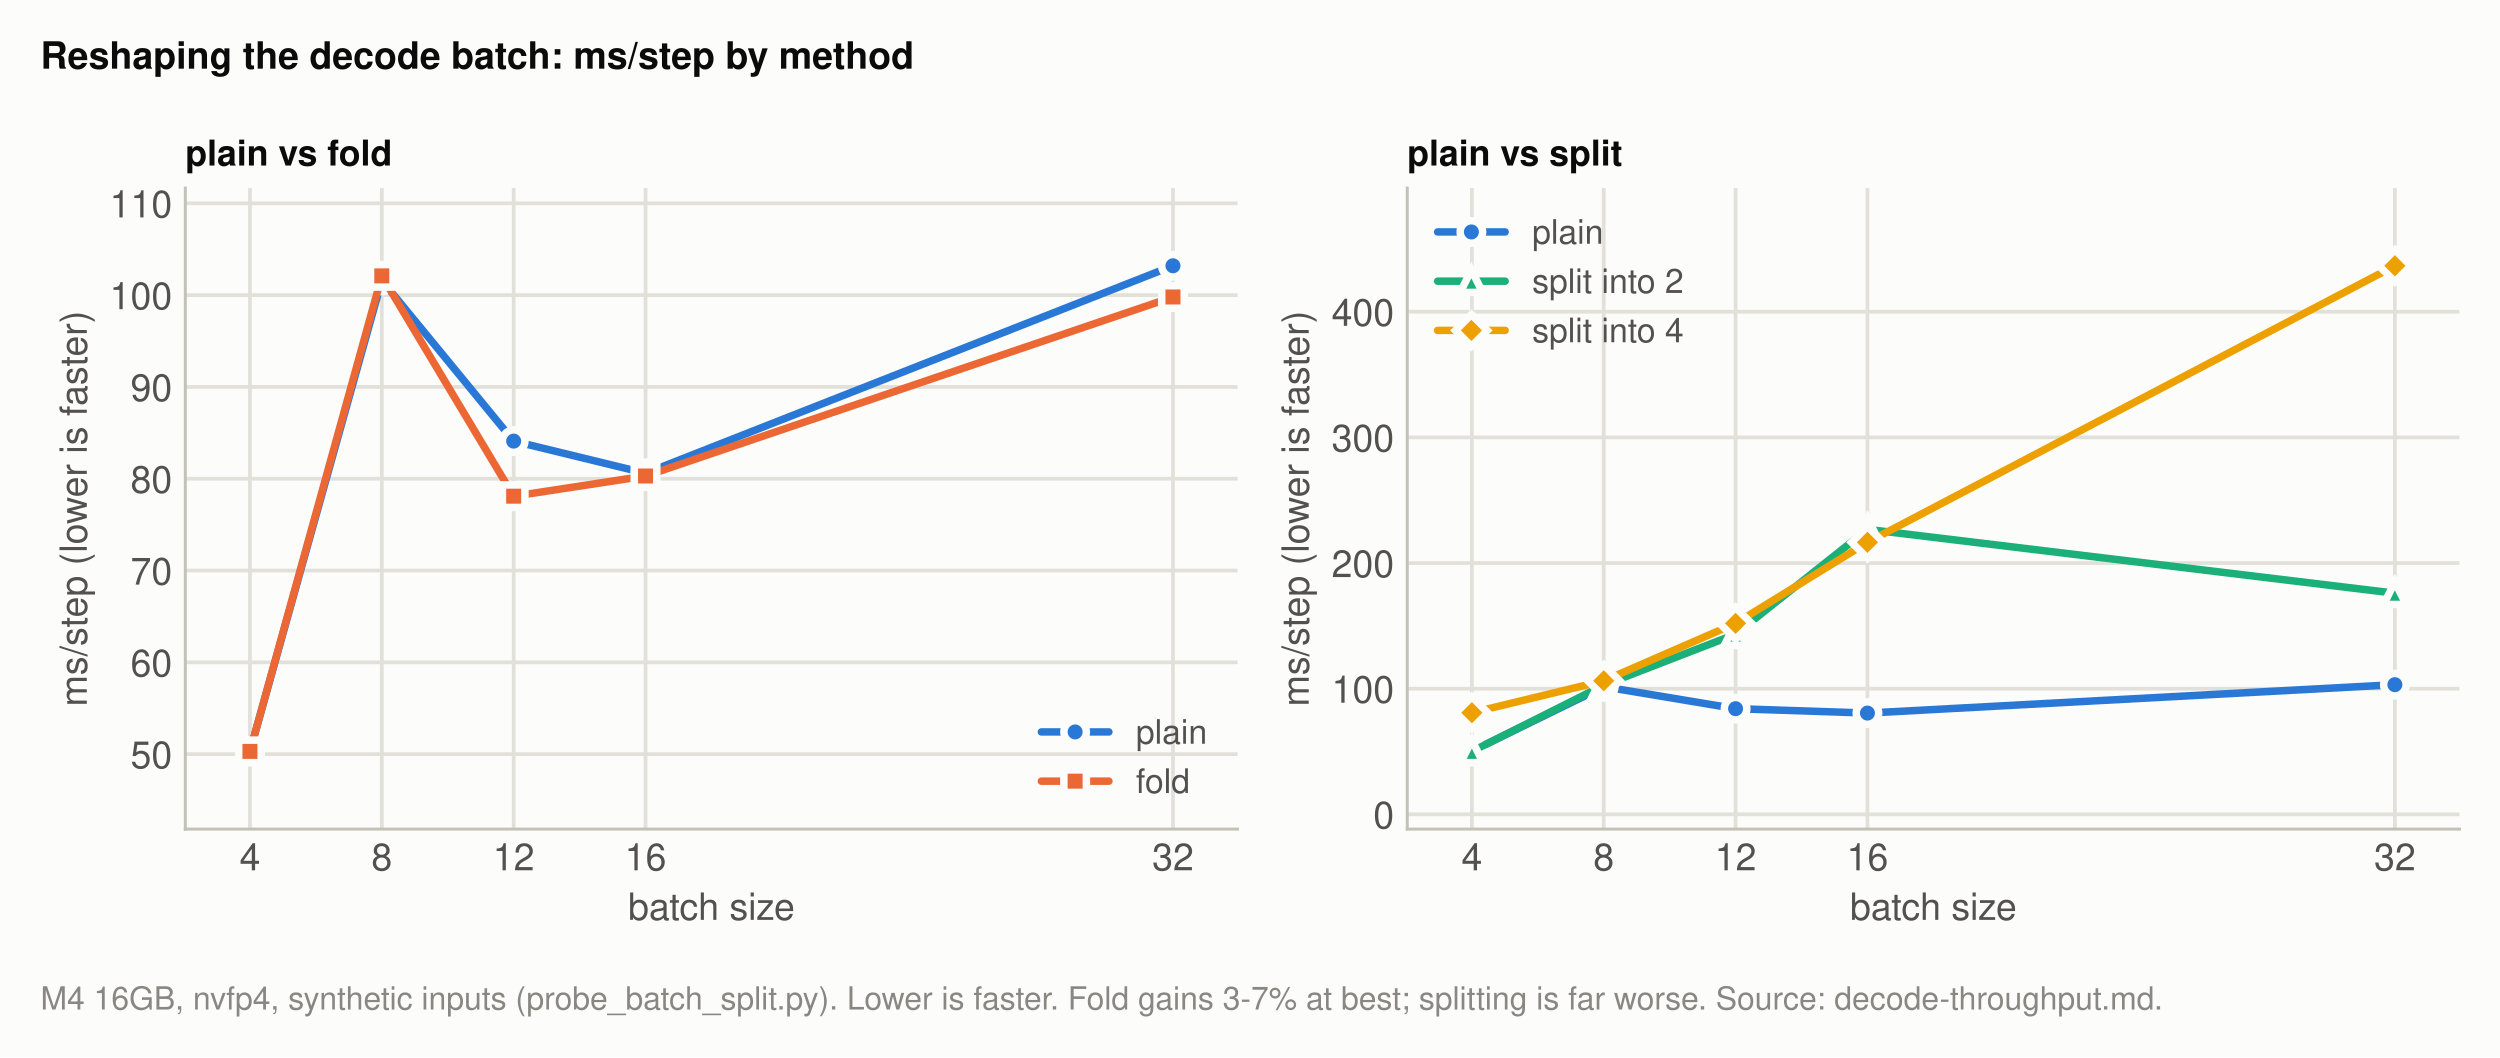
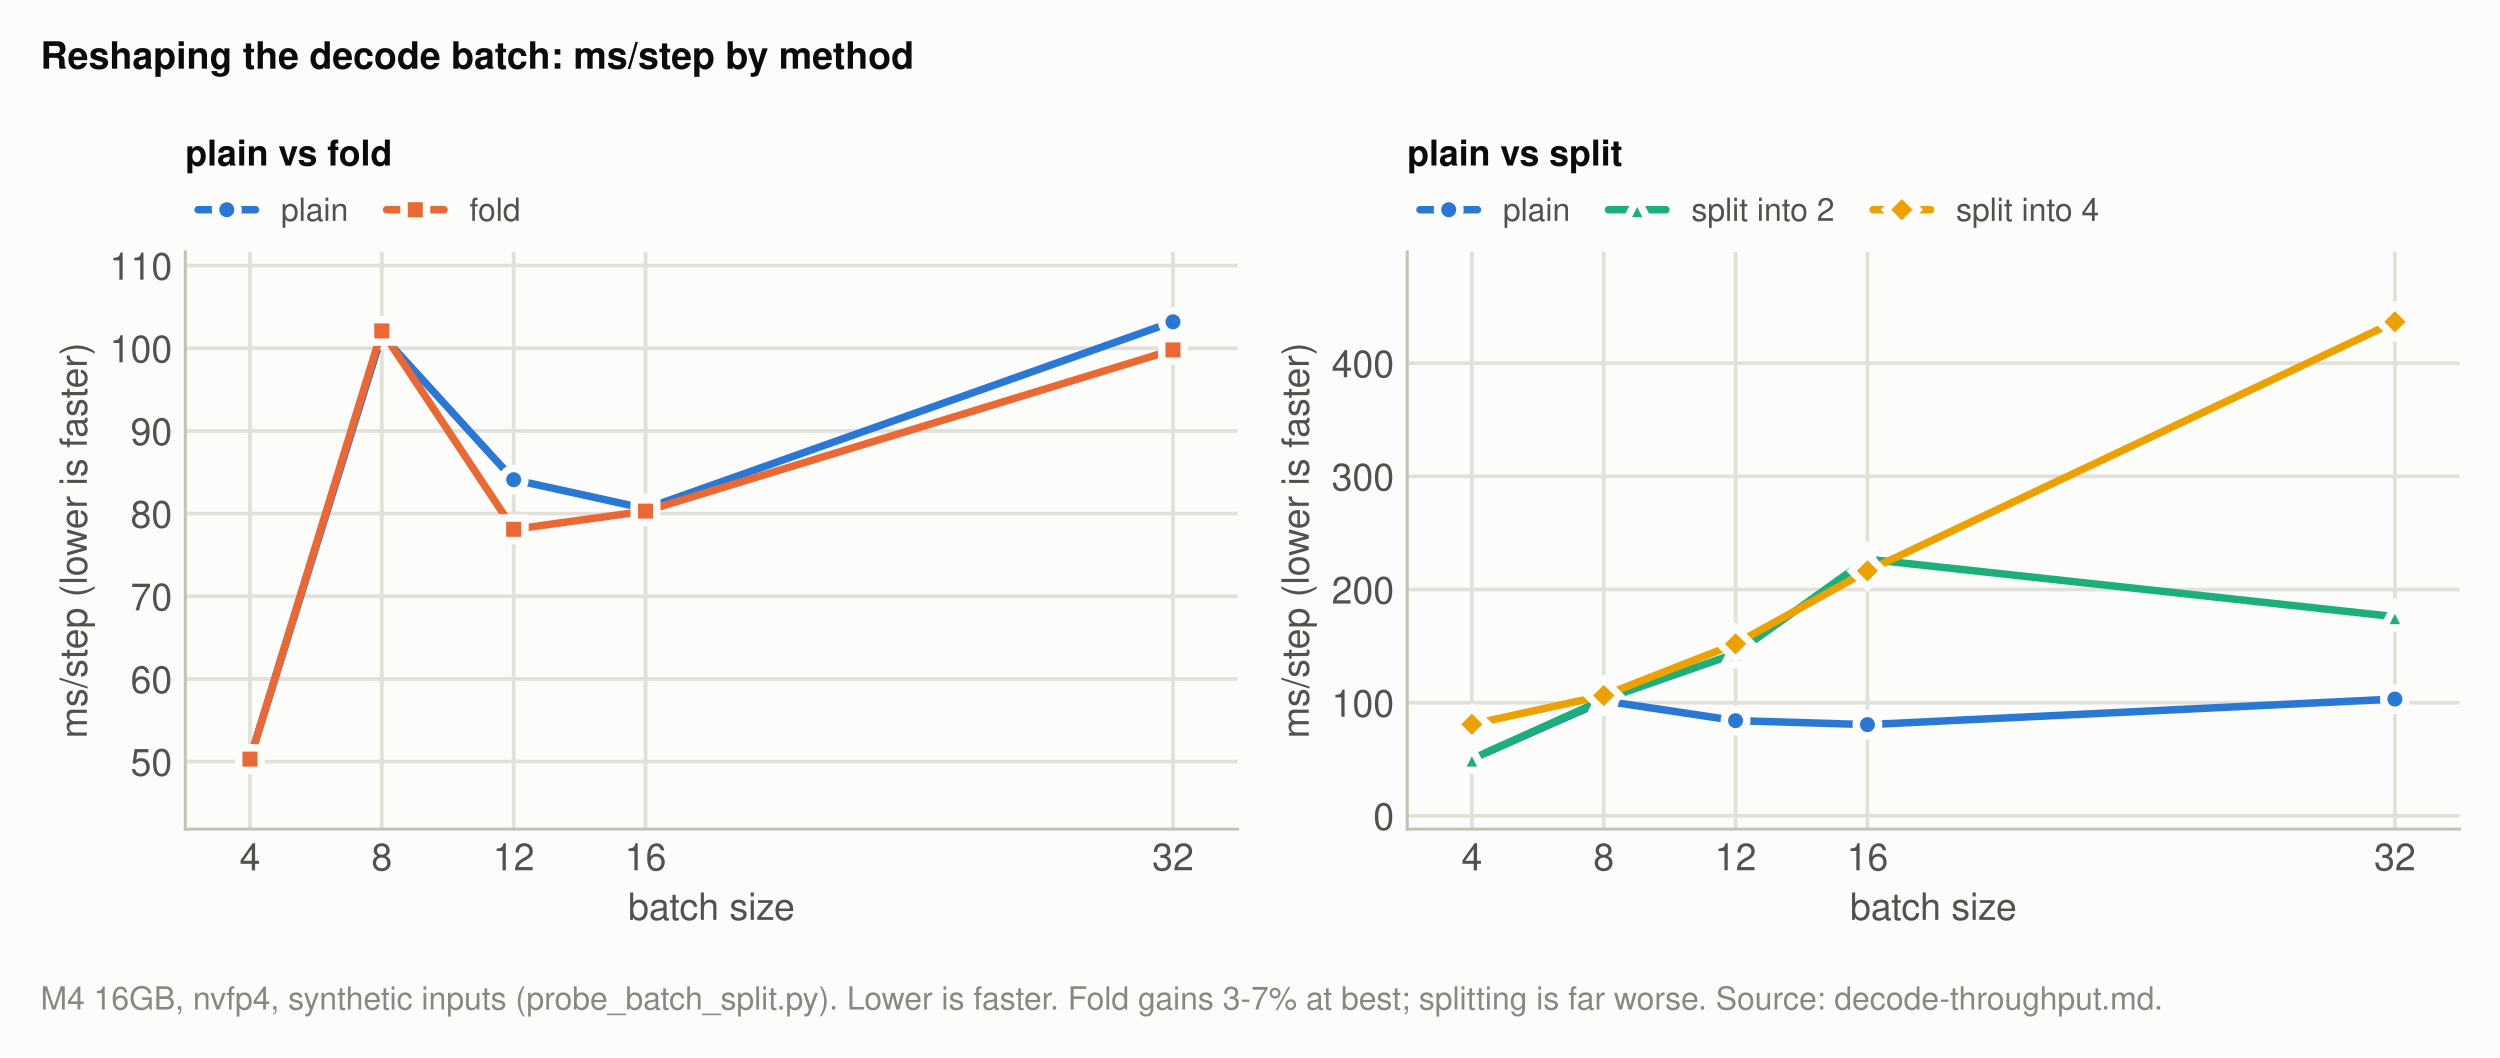
<svg xmlns="http://www.w3.org/2000/svg" xmlns:xlink="http://www.w3.org/1999/xlink" width="666.576pt" height="281.856pt" viewBox="0 0 666.576 281.856" version="1.1">
  <defs>
    <style type="text/css">*{stroke-linejoin: round; stroke-linecap: butt}</style>
  </defs>
  <g id="figure_1">
    <g id="patch_1">
      <path d="M 0 281.856  L 666.576 281.856  L 666.576 0  L 0 0  z " style="fill: #fcfcfb" />
    </g>
    <g id="axes_1">
      <g id="patch_2">
-         <path d="M 49.416 221.062  L 329.976 221.062  L 329.976 50.145  L 49.416 50.145  z " style="fill: #fcfcfb" />
+         <path d="M 49.416 221.062  L 329.976 221.062  L 329.976 67.145  L 49.416 67.145  z " style="fill: #fcfcfb" />
      </g>
      <g id="matplotlib.axis_1">
        <g id="xtick_1">
          <g id="line2d_1">
-             <path d="M 66.643 221.062  L 66.643 50.145  " clip-path="url(#p9d10dcc032)" style="fill: none; stroke: #e1e0d9; stroke-linecap: round" />
+             <path d="M 66.643 221.062  L 66.643 67.145  " clip-path="url(#paf7cc74b7e)" style="fill: none; stroke: #e1e0d9; stroke-linecap: round" />
          </g>
          <g id="line2d_2" />
          <g id="text_1">
            <text style="font-size: 10px; font-family: 'Helvetica', 'Arial', 'DejaVu Sans'; text-anchor: middle; fill: #52514e" x="66.643" y="232.062" transform="rotate(-0 66.64337 232.0616)">4</text>
          </g>
        </g>
        <g id="xtick_2">
          <g id="line2d_3">
-             <path d="M 101.801 221.062  L 101.801 50.145  " clip-path="url(#p9d10dcc032)" style="fill: none; stroke: #e1e0d9; stroke-linecap: round" />
+             <path d="M 101.801 221.062  L 101.801 67.145  " clip-path="url(#paf7cc74b7e)" style="fill: none; stroke: #e1e0d9; stroke-linecap: round" />
          </g>
          <g id="line2d_4" />
          <g id="text_2">
            <text style="font-size: 10px; font-family: 'Helvetica', 'Arial', 'DejaVu Sans'; text-anchor: middle; fill: #52514e" x="101.801" y="232.062" transform="rotate(-0 101.8013 232.0616)">8</text>
          </g>
        </g>
        <g id="xtick_3">
          <g id="line2d_5">
-             <path d="M 136.959 221.062  L 136.959 50.145  " clip-path="url(#p9d10dcc032)" style="fill: none; stroke: #e1e0d9; stroke-linecap: round" />
+             <path d="M 136.959 221.062  L 136.959 67.145  " clip-path="url(#paf7cc74b7e)" style="fill: none; stroke: #e1e0d9; stroke-linecap: round" />
          </g>
          <g id="line2d_6" />
          <g id="text_3">
            <text style="font-size: 10px; font-family: 'Helvetica', 'Arial', 'DejaVu Sans'; text-anchor: middle; fill: #52514e" x="136.959" y="232.062" transform="rotate(-0 136.9592 232.0616)">12</text>
          </g>
        </g>
        <g id="xtick_4">
          <g id="line2d_7">
-             <path d="M 172.117 221.062  L 172.117 50.145  " clip-path="url(#p9d10dcc032)" style="fill: none; stroke: #e1e0d9; stroke-linecap: round" />
+             <path d="M 172.117 221.062  L 172.117 67.145  " clip-path="url(#paf7cc74b7e)" style="fill: none; stroke: #e1e0d9; stroke-linecap: round" />
          </g>
          <g id="line2d_8" />
          <g id="text_4">
            <text style="font-size: 10px; font-family: 'Helvetica', 'Arial', 'DejaVu Sans'; text-anchor: middle; fill: #52514e" x="172.117" y="232.062" transform="rotate(-0 172.1171 232.0616)">16</text>
          </g>
        </g>
        <g id="xtick_5">
          <g id="line2d_9">
-             <path d="M 312.749 221.062  L 312.749 50.145  " clip-path="url(#p9d10dcc032)" style="fill: none; stroke: #e1e0d9; stroke-linecap: round" />
+             <path d="M 312.749 221.062  L 312.749 67.145  " clip-path="url(#paf7cc74b7e)" style="fill: none; stroke: #e1e0d9; stroke-linecap: round" />
          </g>
          <g id="line2d_10" />
          <g id="text_5">
            <text style="font-size: 10px; font-family: 'Helvetica', 'Arial', 'DejaVu Sans'; text-anchor: middle; fill: #52514e" x="312.749" y="232.062" transform="rotate(-0 312.7486 232.0616)">32</text>
          </g>
        </g>
        <g id="text_6">
          <text style="font-size: 10px; font-family: 'Helvetica', 'Arial', 'DejaVu Sans'; text-anchor: middle; fill: #52514e" x="189.696" y="245.261" transform="rotate(-0 189.696 245.2608)">batch size</text>
        </g>
      </g>
      <g id="matplotlib.axis_2">
        <g id="ytick_1">
          <g id="line2d_11">
-             <path d="M 49.416 201.079  L 329.976 201.079  " clip-path="url(#p9d10dcc032)" style="fill: none; stroke: #e1e0d9; stroke-linecap: round" />
+             <path d="M 49.416 203.066  L 329.976 203.066  " clip-path="url(#paf7cc74b7e)" style="fill: none; stroke: #e1e0d9; stroke-linecap: round" />
          </g>
          <g id="line2d_12" />
          <g id="text_7">
-             <text style="font-size: 10px; font-family: 'Helvetica', 'Arial', 'DejaVu Sans'; text-anchor: end; fill: #52514e" x="45.916" y="204.829" transform="rotate(-0 45.916 204.8287)">50</text>
+             <text style="font-size: 10px; font-family: 'Helvetica', 'Arial', 'DejaVu Sans'; text-anchor: end; fill: #52514e" x="45.916" y="206.816" transform="rotate(-0 45.916 206.8163)">50</text>
          </g>
        </g>
        <g id="ytick_2">
          <g id="line2d_13">
-             <path d="M 49.416 176.602  L 329.976 176.602  " clip-path="url(#p9d10dcc032)" style="fill: none; stroke: #e1e0d9; stroke-linecap: round" />
+             <path d="M 49.416 181.024  L 329.976 181.024  " clip-path="url(#paf7cc74b7e)" style="fill: none; stroke: #e1e0d9; stroke-linecap: round" />
          </g>
          <g id="line2d_14" />
          <g id="text_8">
-             <text style="font-size: 10px; font-family: 'Helvetica', 'Arial', 'DejaVu Sans'; text-anchor: end; fill: #52514e" x="45.916" y="180.352" transform="rotate(-0 45.916 180.3519)">60</text>
+             <text style="font-size: 10px; font-family: 'Helvetica', 'Arial', 'DejaVu Sans'; text-anchor: end; fill: #52514e" x="45.916" y="184.774" transform="rotate(-0 45.916 184.774)">60</text>
          </g>
        </g>
        <g id="ytick_3">
          <g id="line2d_15">
-             <path d="M 49.416 152.125  L 329.976 152.125  " clip-path="url(#p9d10dcc032)" style="fill: none; stroke: #e1e0d9; stroke-linecap: round" />
+             <path d="M 49.416 158.982  L 329.976 158.982  " clip-path="url(#paf7cc74b7e)" style="fill: none; stroke: #e1e0d9; stroke-linecap: round" />
          </g>
          <g id="line2d_16" />
          <g id="text_9">
-             <text style="font-size: 10px; font-family: 'Helvetica', 'Arial', 'DejaVu Sans'; text-anchor: end; fill: #52514e" x="45.916" y="155.875" transform="rotate(-0 45.916 155.8751)">70</text>
+             <text style="font-size: 10px; font-family: 'Helvetica', 'Arial', 'DejaVu Sans'; text-anchor: end; fill: #52514e" x="45.916" y="162.732" transform="rotate(-0 45.916 162.7318)">70</text>
          </g>
        </g>
        <g id="ytick_4">
          <g id="line2d_17">
-             <path d="M 49.416 127.648  L 329.976 127.648  " clip-path="url(#p9d10dcc032)" style="fill: none; stroke: #e1e0d9; stroke-linecap: round" />
+             <path d="M 49.416 136.94  L 329.976 136.94  " clip-path="url(#paf7cc74b7e)" style="fill: none; stroke: #e1e0d9; stroke-linecap: round" />
          </g>
          <g id="line2d_18" />
          <g id="text_10">
-             <text style="font-size: 10px; font-family: 'Helvetica', 'Arial', 'DejaVu Sans'; text-anchor: end; fill: #52514e" x="45.916" y="131.398" transform="rotate(-0 45.916 131.3983)">80</text>
+             <text style="font-size: 10px; font-family: 'Helvetica', 'Arial', 'DejaVu Sans'; text-anchor: end; fill: #52514e" x="45.916" y="140.69" transform="rotate(-0 45.916 140.6896)">80</text>
          </g>
        </g>
        <g id="ytick_5">
          <g id="line2d_19">
-             <path d="M 49.416 103.172  L 329.976 103.172  " clip-path="url(#p9d10dcc032)" style="fill: none; stroke: #e1e0d9; stroke-linecap: round" />
+             <path d="M 49.416 114.897  L 329.976 114.897  " clip-path="url(#paf7cc74b7e)" style="fill: none; stroke: #e1e0d9; stroke-linecap: round" />
          </g>
          <g id="line2d_20" />
          <g id="text_11">
-             <text style="font-size: 10px; font-family: 'Helvetica', 'Arial', 'DejaVu Sans'; text-anchor: end; fill: #52514e" x="45.916" y="106.922" transform="rotate(-0 45.916 106.9215)">90</text>
+             <text style="font-size: 10px; font-family: 'Helvetica', 'Arial', 'DejaVu Sans'; text-anchor: end; fill: #52514e" x="45.916" y="118.647" transform="rotate(-0 45.916 118.6473)">90</text>
          </g>
        </g>
        <g id="ytick_6">
          <g id="line2d_21">
-             <path d="M 49.416 78.695  L 329.976 78.695  " clip-path="url(#p9d10dcc032)" style="fill: none; stroke: #e1e0d9; stroke-linecap: round" />
+             <path d="M 49.416 92.855  L 329.976 92.855  " clip-path="url(#paf7cc74b7e)" style="fill: none; stroke: #e1e0d9; stroke-linecap: round" />
          </g>
          <g id="line2d_22" />
          <g id="text_12">
-             <text style="font-size: 10px; font-family: 'Helvetica', 'Arial', 'DejaVu Sans'; text-anchor: end; fill: #52514e" x="45.916" y="82.445" transform="rotate(-0 45.916 82.44473)">100</text>
+             <text style="font-size: 10px; font-family: 'Helvetica', 'Arial', 'DejaVu Sans'; text-anchor: end; fill: #52514e" x="45.916" y="96.605" transform="rotate(-0 45.916 96.60507)">100</text>
          </g>
        </g>
        <g id="ytick_7">
          <g id="line2d_23">
-             <path d="M 49.416 54.218  L 329.976 54.218  " clip-path="url(#p9d10dcc032)" style="fill: none; stroke: #e1e0d9; stroke-linecap: round" />
+             <path d="M 49.416 70.813  L 329.976 70.813  " clip-path="url(#paf7cc74b7e)" style="fill: none; stroke: #e1e0d9; stroke-linecap: round" />
          </g>
          <g id="line2d_24" />
          <g id="text_13">
-             <text style="font-size: 10px; font-family: 'Helvetica', 'Arial', 'DejaVu Sans'; text-anchor: end; fill: #52514e" x="45.916" y="57.968" transform="rotate(-0 45.916 57.96794)">110</text>
+             <text style="font-size: 10px; font-family: 'Helvetica', 'Arial', 'DejaVu Sans'; text-anchor: end; fill: #52514e" x="45.916" y="74.563" transform="rotate(-0 45.916 74.56283)">110</text>
          </g>
        </g>
        <g id="text_14">
-           <text style="font-size: 10px; font-family: 'Helvetica', 'Arial', 'DejaVu Sans'; text-anchor: middle; fill: #52514e" x="23.149" y="135.603" transform="rotate(-90 23.14881 135.6033)">ms/step (lower is faster)</text>
+           <text style="font-size: 10px; font-family: 'Helvetica', 'Arial', 'DejaVu Sans'; text-anchor: middle; fill: #52514e" x="23.149" y="144.103" transform="rotate(-90 23.14881 144.1033)">ms/step (lower is faster)</text>
        </g>
      </g>
      <g id="patch_3">
-         <path d="M 49.416 221.062  L 49.416 50.145  " style="fill: none; stroke: #c3c2b7; stroke-width: 0.8; stroke-linejoin: miter; stroke-linecap: square" />
+         <path d="M 49.416 221.062  L 49.416 67.145  " style="fill: none; stroke: #c3c2b7; stroke-width: 0.8; stroke-linejoin: miter; stroke-linecap: square" />
      </g>
      <g id="patch_4">
        <path d="M 49.416 221.062  L 329.976 221.062  " style="fill: none; stroke: #c3c2b7; stroke-width: 0.8; stroke-linejoin: miter; stroke-linecap: square" />
      </g>
      <g id="line2d_25">
-         <path d="M 66.643 200.344  L 101.801 74.778  L 136.959 117.613  L 172.117 126.18  L 312.749 70.862  " clip-path="url(#p9d10dcc032)" style="fill: none; stroke: #2a78d6; stroke-width: 2; stroke-linecap: round" />
+         <path d="M 66.643 202.405  L 101.801 89.328  L 136.959 127.902  L 172.117 135.617  L 312.749 85.802  " clip-path="url(#paf7cc74b7e)" style="fill: none; stroke: #2a78d6; stroke-width: 2; stroke-linecap: round" />
        <defs>
          <path id="m18ba76b1aa" d="M 0 3  C 0.796 3 1.559 2.684 2.121 2.121  C 2.684 1.559 3 0.796 3 0  C 3 -0.796 2.684 -1.559 2.121 -2.121  C 1.559 -2.684 0.796 -3 0 -3  C -0.796 -3 -1.559 -2.684 -2.121 -2.121  C -2.684 -1.559 -3 -0.796 -3 0  C -3 0.796 -2.684 1.559 -2.121 2.121  C -1.559 2.684 -0.796 3 0 3  z " style="stroke: #fcfcfb; stroke-width: 2" />
        </defs>
-         <g clip-path="url(#p9d10dcc032)">
-           <use xlink:href="#m18ba76b1aa" x="66.643" y="200.344" style="fill: #2a78d6; stroke: #fcfcfb; stroke-width: 2" />
-           <use xlink:href="#m18ba76b1aa" x="101.801" y="74.778" style="fill: #2a78d6; stroke: #fcfcfb; stroke-width: 2" />
-           <use xlink:href="#m18ba76b1aa" x="136.959" y="117.613" style="fill: #2a78d6; stroke: #fcfcfb; stroke-width: 2" />
-           <use xlink:href="#m18ba76b1aa" x="172.117" y="126.18" style="fill: #2a78d6; stroke: #fcfcfb; stroke-width: 2" />
-           <use xlink:href="#m18ba76b1aa" x="312.749" y="70.862" style="fill: #2a78d6; stroke: #fcfcfb; stroke-width: 2" />
+         <g clip-path="url(#paf7cc74b7e)">
+           <use xlink:href="#m18ba76b1aa" x="66.643" y="202.405" style="fill: #2a78d6; stroke: #fcfcfb; stroke-width: 2" />
+           <use xlink:href="#m18ba76b1aa" x="101.801" y="89.328" style="fill: #2a78d6; stroke: #fcfcfb; stroke-width: 2" />
+           <use xlink:href="#m18ba76b1aa" x="136.959" y="127.902" style="fill: #2a78d6; stroke: #fcfcfb; stroke-width: 2" />
+           <use xlink:href="#m18ba76b1aa" x="172.117" y="135.617" style="fill: #2a78d6; stroke: #fcfcfb; stroke-width: 2" />
+           <use xlink:href="#m18ba76b1aa" x="312.749" y="85.802" style="fill: #2a78d6; stroke: #fcfcfb; stroke-width: 2" />
        </g>
      </g>
      <g id="line2d_26">
-         <path d="M 66.643 200.344  L 101.801 73.555  L 136.959 132.299  L 172.117 126.914  L 312.749 79.184  " clip-path="url(#p9d10dcc032)" style="fill: none; stroke: #eb6834; stroke-width: 2; stroke-linecap: round" />
+         <path d="M 66.643 202.405  L 101.801 88.226  L 136.959 141.128  L 172.117 136.278  L 312.749 93.296  " clip-path="url(#paf7cc74b7e)" style="fill: none; stroke: #eb6834; stroke-width: 2; stroke-linecap: round" />
        <defs>
          <path id="mdab91e5291" d="M -3 3  L 3 3  L 3 -3  L -3 -3  z " style="stroke: #fcfcfb; stroke-width: 2; stroke-linejoin: miter" />
        </defs>
-         <g clip-path="url(#p9d10dcc032)">
-           <use xlink:href="#mdab91e5291" x="66.643" y="200.344" style="fill: #eb6834; stroke: #fcfcfb; stroke-width: 2; stroke-linejoin: miter" />
-           <use xlink:href="#mdab91e5291" x="101.801" y="73.555" style="fill: #eb6834; stroke: #fcfcfb; stroke-width: 2; stroke-linejoin: miter" />
-           <use xlink:href="#mdab91e5291" x="136.959" y="132.299" style="fill: #eb6834; stroke: #fcfcfb; stroke-width: 2; stroke-linejoin: miter" />
-           <use xlink:href="#mdab91e5291" x="172.117" y="126.914" style="fill: #eb6834; stroke: #fcfcfb; stroke-width: 2; stroke-linejoin: miter" />
-           <use xlink:href="#mdab91e5291" x="312.749" y="79.184" style="fill: #eb6834; stroke: #fcfcfb; stroke-width: 2; stroke-linejoin: miter" />
+         <g clip-path="url(#paf7cc74b7e)">
+           <use xlink:href="#mdab91e5291" x="66.643" y="202.405" style="fill: #eb6834; stroke: #fcfcfb; stroke-width: 2; stroke-linejoin: miter" />
+           <use xlink:href="#mdab91e5291" x="101.801" y="88.226" style="fill: #eb6834; stroke: #fcfcfb; stroke-width: 2; stroke-linejoin: miter" />
+           <use xlink:href="#mdab91e5291" x="136.959" y="141.128" style="fill: #eb6834; stroke: #fcfcfb; stroke-width: 2; stroke-linejoin: miter" />
+           <use xlink:href="#mdab91e5291" x="172.117" y="136.278" style="fill: #eb6834; stroke: #fcfcfb; stroke-width: 2; stroke-linejoin: miter" />
+           <use xlink:href="#mdab91e5291" x="312.749" y="93.296" style="fill: #eb6834; stroke: #fcfcfb; stroke-width: 2; stroke-linejoin: miter" />
        </g>
      </g>
      <g id="text_15">
        <text style="font-weight: 700; font-size: 9.5px; font-family: 'Helvetica', 'Arial', 'DejaVu Sans'; text-anchor: start; fill: #0b0b0b" x="49.416" y="44.145" transform="rotate(-0 49.416 44.145)">plain vs fold</text>
      </g>
      <g id="legend_1">
        <g id="line2d_27">
-           <path d="M 277.662 195.156  L 286.662 195.156  L 295.662 195.156  " style="fill: none; stroke: #2a78d6; stroke-width: 2; stroke-linecap: round" />
-           <g>
-             <use xlink:href="#m18ba76b1aa" x="286.662" y="195.156" style="fill: #2a78d6; stroke: #fcfcfb; stroke-width: 2" />
+           <path d="M 52.816 55.92  L 60.466 55.92  L 68.116 55.92  " style="fill: none; stroke: #2a78d6; stroke-width: 2; stroke-linecap: round" />
+           <g>
+             <use xlink:href="#m18ba76b1aa" x="60.466" y="55.92" style="fill: #2a78d6; stroke: #fcfcfb; stroke-width: 2" />
          </g>
        </g>
        <g id="text_16">
-           <text style="font-size: 9px; font-family: 'Helvetica', 'Arial', 'DejaVu Sans'; text-anchor: start; fill: #52514e" x="302.862" y="198.306" transform="rotate(-0 302.8621 198.3063)">plain</text>
+           <text style="font-size: 8.5px; font-family: 'Helvetica', 'Arial', 'DejaVu Sans'; text-anchor: start; fill: #52514e" x="74.916" y="58.895" transform="rotate(-0 74.916 58.89495)">plain</text>
        </g>
        <g id="line2d_28">
-           <path d="M 277.662 208.282  L 286.662 208.282  L 295.662 208.282  " style="fill: none; stroke: #eb6834; stroke-width: 2; stroke-linecap: round" />
-           <g>
-             <use xlink:href="#mdab91e5291" x="286.662" y="208.282" style="fill: #eb6834; stroke: #fcfcfb; stroke-width: 2; stroke-linejoin: miter" />
+           <path d="M 103.074 55.92  L 110.724 55.92  L 118.374 55.92  " style="fill: none; stroke: #eb6834; stroke-width: 2; stroke-linecap: round" />
+           <g>
+             <use xlink:href="#mdab91e5291" x="110.724" y="55.92" style="fill: #eb6834; stroke: #fcfcfb; stroke-width: 2; stroke-linejoin: miter" />
          </g>
        </g>
        <g id="text_17">
-           <text style="font-size: 9px; font-family: 'Helvetica', 'Arial', 'DejaVu Sans'; text-anchor: start; fill: #52514e" x="302.862" y="211.432" transform="rotate(-0 302.8621 211.4323)">fold</text>
+           <text style="font-size: 8.5px; font-family: 'Helvetica', 'Arial', 'DejaVu Sans'; text-anchor: start; fill: #52514e" x="125.174" y="58.895" transform="rotate(-0 125.1736 58.89495)">fold</text>
        </g>
      </g>
    </g>
    <g id="axes_2">
      <g id="patch_5">
-         <path d="M 375.216 221.062  L 655.776 221.062  L 655.776 50.145  L 375.216 50.145  z " style="fill: #fcfcfb" />
+         <path d="M 375.216 221.062  L 655.776 221.062  L 655.776 67.145  L 375.216 67.145  z " style="fill: #fcfcfb" />
      </g>
      <g id="matplotlib.axis_3">
        <g id="xtick_6">
          <g id="line2d_29">
-             <path d="M 392.443 221.062  L 392.443 50.145  " clip-path="url(#p62f07eb1bc)" style="fill: none; stroke: #e1e0d9; stroke-linecap: round" />
+             <path d="M 392.443 221.062  L 392.443 67.145  " clip-path="url(#p4df3765b7a)" style="fill: none; stroke: #e1e0d9; stroke-linecap: round" />
          </g>
          <g id="line2d_30" />
          <g id="text_18">
            <text style="font-size: 10px; font-family: 'Helvetica', 'Arial', 'DejaVu Sans'; text-anchor: middle; fill: #52514e" x="392.443" y="232.062" transform="rotate(-0 392.4434 232.0616)">4</text>
          </g>
        </g>
        <g id="xtick_7">
          <g id="line2d_31">
-             <path d="M 427.601 221.062  L 427.601 50.145  " clip-path="url(#p62f07eb1bc)" style="fill: none; stroke: #e1e0d9; stroke-linecap: round" />
+             <path d="M 427.601 221.062  L 427.601 67.145  " clip-path="url(#p4df3765b7a)" style="fill: none; stroke: #e1e0d9; stroke-linecap: round" />
          </g>
          <g id="line2d_32" />
          <g id="text_19">
            <text style="font-size: 10px; font-family: 'Helvetica', 'Arial', 'DejaVu Sans'; text-anchor: middle; fill: #52514e" x="427.601" y="232.062" transform="rotate(-0 427.6013 232.0616)">8</text>
          </g>
        </g>
        <g id="xtick_8">
          <g id="line2d_33">
-             <path d="M 462.759 221.062  L 462.759 50.145  " clip-path="url(#p62f07eb1bc)" style="fill: none; stroke: #e1e0d9; stroke-linecap: round" />
+             <path d="M 462.759 221.062  L 462.759 67.145  " clip-path="url(#p4df3765b7a)" style="fill: none; stroke: #e1e0d9; stroke-linecap: round" />
          </g>
          <g id="line2d_34" />
          <g id="text_20">
            <text style="font-size: 10px; font-family: 'Helvetica', 'Arial', 'DejaVu Sans'; text-anchor: middle; fill: #52514e" x="462.759" y="232.062" transform="rotate(-0 462.7592 232.0616)">12</text>
          </g>
        </g>
        <g id="xtick_9">
          <g id="line2d_35">
-             <path d="M 497.917 221.062  L 497.917 50.145  " clip-path="url(#p62f07eb1bc)" style="fill: none; stroke: #e1e0d9; stroke-linecap: round" />
+             <path d="M 497.917 221.062  L 497.917 67.145  " clip-path="url(#p4df3765b7a)" style="fill: none; stroke: #e1e0d9; stroke-linecap: round" />
          </g>
          <g id="line2d_36" />
          <g id="text_21">
            <text style="font-size: 10px; font-family: 'Helvetica', 'Arial', 'DejaVu Sans'; text-anchor: middle; fill: #52514e" x="497.917" y="232.062" transform="rotate(-0 497.9171 232.0616)">16</text>
          </g>
        </g>
        <g id="xtick_10">
          <g id="line2d_37">
-             <path d="M 638.549 221.062  L 638.549 50.145  " clip-path="url(#p62f07eb1bc)" style="fill: none; stroke: #e1e0d9; stroke-linecap: round" />
+             <path d="M 638.549 221.062  L 638.549 67.145  " clip-path="url(#p4df3765b7a)" style="fill: none; stroke: #e1e0d9; stroke-linecap: round" />
          </g>
          <g id="line2d_38" />
          <g id="text_22">
            <text style="font-size: 10px; font-family: 'Helvetica', 'Arial', 'DejaVu Sans'; text-anchor: middle; fill: #52514e" x="638.549" y="232.062" transform="rotate(-0 638.5486 232.0616)">32</text>
          </g>
        </g>
        <g id="text_23">
          <text style="font-size: 10px; font-family: 'Helvetica', 'Arial', 'DejaVu Sans'; text-anchor: middle; fill: #52514e" x="515.496" y="245.261" transform="rotate(-0 515.496 245.2608)">batch size</text>
        </g>
      </g>
      <g id="matplotlib.axis_4">
        <g id="ytick_8">
          <g id="line2d_39">
-             <path d="M 375.216 217.129  L 655.776 217.129  " clip-path="url(#p62f07eb1bc)" style="fill: none; stroke: #e1e0d9; stroke-linecap: round" />
+             <path d="M 375.216 217.52  L 655.776 217.52  " clip-path="url(#p4df3765b7a)" style="fill: none; stroke: #e1e0d9; stroke-linecap: round" />
          </g>
          <g id="line2d_40" />
          <g id="text_24">
-             <text style="font-size: 10px; font-family: 'Helvetica', 'Arial', 'DejaVu Sans'; text-anchor: end; fill: #52514e" x="371.716" y="220.879" transform="rotate(-0 371.716 220.8785)">0</text>
+             <text style="font-size: 10px; font-family: 'Helvetica', 'Arial', 'DejaVu Sans'; text-anchor: end; fill: #52514e" x="371.716" y="221.27" transform="rotate(-0 371.716 221.2697)">0</text>
          </g>
        </g>
        <g id="ytick_9">
          <g id="line2d_41">
-             <path d="M 375.216 183.627  L 655.776 183.627  " clip-path="url(#p62f07eb1bc)" style="fill: none; stroke: #e1e0d9; stroke-linecap: round" />
+             <path d="M 375.216 187.351  L 655.776 187.351  " clip-path="url(#p4df3765b7a)" style="fill: none; stroke: #e1e0d9; stroke-linecap: round" />
          </g>
          <g id="line2d_42" />
          <g id="text_25">
-             <text style="font-size: 10px; font-family: 'Helvetica', 'Arial', 'DejaVu Sans'; text-anchor: end; fill: #52514e" x="371.716" y="187.377" transform="rotate(-0 371.716 187.3773)">100</text>
+             <text style="font-size: 10px; font-family: 'Helvetica', 'Arial', 'DejaVu Sans'; text-anchor: end; fill: #52514e" x="371.716" y="191.101" transform="rotate(-0 371.716 191.1006)">100</text>
          </g>
        </g>
        <g id="ytick_10">
          <g id="line2d_43">
-             <path d="M 375.216 150.126  L 655.776 150.126  " clip-path="url(#p62f07eb1bc)" style="fill: none; stroke: #e1e0d9; stroke-linecap: round" />
+             <path d="M 375.216 157.182  L 655.776 157.182  " clip-path="url(#p4df3765b7a)" style="fill: none; stroke: #e1e0d9; stroke-linecap: round" />
          </g>
          <g id="line2d_44" />
          <g id="text_26">
-             <text style="font-size: 10px; font-family: 'Helvetica', 'Arial', 'DejaVu Sans'; text-anchor: end; fill: #52514e" x="371.716" y="153.876" transform="rotate(-0 371.716 153.8761)">200</text>
+             <text style="font-size: 10px; font-family: 'Helvetica', 'Arial', 'DejaVu Sans'; text-anchor: end; fill: #52514e" x="371.716" y="160.932" transform="rotate(-0 371.716 160.9316)">200</text>
          </g>
        </g>
        <g id="ytick_11">
          <g id="line2d_45">
-             <path d="M 375.216 116.625  L 655.776 116.625  " clip-path="url(#p62f07eb1bc)" style="fill: none; stroke: #e1e0d9; stroke-linecap: round" />
+             <path d="M 375.216 127.013  L 655.776 127.013  " clip-path="url(#p4df3765b7a)" style="fill: none; stroke: #e1e0d9; stroke-linecap: round" />
          </g>
          <g id="line2d_46" />
          <g id="text_27">
-             <text style="font-size: 10px; font-family: 'Helvetica', 'Arial', 'DejaVu Sans'; text-anchor: end; fill: #52514e" x="371.716" y="120.375" transform="rotate(-0 371.716 120.3748)">300</text>
+             <text style="font-size: 10px; font-family: 'Helvetica', 'Arial', 'DejaVu Sans'; text-anchor: end; fill: #52514e" x="371.716" y="130.763" transform="rotate(-0 371.716 130.7625)">300</text>
          </g>
        </g>
        <g id="ytick_12">
          <g id="line2d_47">
-             <path d="M 375.216 83.124  L 655.776 83.124  " clip-path="url(#p62f07eb1bc)" style="fill: none; stroke: #e1e0d9; stroke-linecap: round" />
+             <path d="M 375.216 96.843  L 655.776 96.843  " clip-path="url(#p4df3765b7a)" style="fill: none; stroke: #e1e0d9; stroke-linecap: round" />
          </g>
          <g id="line2d_48" />
          <g id="text_28">
-             <text style="font-size: 10px; font-family: 'Helvetica', 'Arial', 'DejaVu Sans'; text-anchor: end; fill: #52514e" x="371.716" y="86.874" transform="rotate(-0 371.716 86.87361)">400</text>
+             <text style="font-size: 10px; font-family: 'Helvetica', 'Arial', 'DejaVu Sans'; text-anchor: end; fill: #52514e" x="371.716" y="100.593" transform="rotate(-0 371.716 100.5934)">400</text>
          </g>
        </g>
        <g id="text_29">
-           <text style="font-size: 10px; font-family: 'Helvetica', 'Arial', 'DejaVu Sans'; text-anchor: middle; fill: #52514e" x="348.949" y="135.603" transform="rotate(-90 348.9488 135.6033)">ms/step (lower is faster)</text>
+           <text style="font-size: 10px; font-family: 'Helvetica', 'Arial', 'DejaVu Sans'; text-anchor: middle; fill: #52514e" x="348.949" y="144.103" transform="rotate(-90 348.9488 144.1033)">ms/step (lower is faster)</text>
        </g>
      </g>
      <g id="patch_6">
-         <path d="M 375.216 221.062  L 375.216 50.145  " style="fill: none; stroke: #c3c2b7; stroke-width: 0.8; stroke-linejoin: miter; stroke-linecap: square" />
+         <path d="M 375.216 221.062  L 375.216 67.145  " style="fill: none; stroke: #c3c2b7; stroke-width: 0.8; stroke-linejoin: miter; stroke-linecap: square" />
      </g>
      <g id="patch_7">
        <path d="M 375.216 221.062  L 655.776 221.062  " style="fill: none; stroke: #c3c2b7; stroke-width: 0.8; stroke-linejoin: miter; stroke-linecap: square" />
      </g>
      <g id="line2d_49">
-         <path d="M 392.443 200.277  L 427.601 183.091  L 462.759 188.954  L 497.917 190.127  L 638.549 182.555  " clip-path="url(#p62f07eb1bc)" style="fill: none; stroke: #2a78d6; stroke-width: 2; stroke-linecap: round" />
-         <g clip-path="url(#p62f07eb1bc)">
-           <use xlink:href="#m18ba76b1aa" x="392.443" y="200.277" style="fill: #2a78d6; stroke: #fcfcfb; stroke-width: 2" />
-           <use xlink:href="#m18ba76b1aa" x="427.601" y="183.091" style="fill: #2a78d6; stroke: #fcfcfb; stroke-width: 2" />
-           <use xlink:href="#m18ba76b1aa" x="462.759" y="188.954" style="fill: #2a78d6; stroke: #fcfcfb; stroke-width: 2" />
-           <use xlink:href="#m18ba76b1aa" x="497.917" y="190.127" style="fill: #2a78d6; stroke: #fcfcfb; stroke-width: 2" />
-           <use xlink:href="#m18ba76b1aa" x="638.549" y="182.555" style="fill: #2a78d6; stroke: #fcfcfb; stroke-width: 2" />
+         <path d="M 392.443 202.345  L 427.601 186.868  L 462.759 192.148  L 497.917 193.203  L 638.549 186.385  " clip-path="url(#p4df3765b7a)" style="fill: none; stroke: #2a78d6; stroke-width: 2; stroke-linecap: round" />
+         <g clip-path="url(#p4df3765b7a)">
+           <use xlink:href="#m18ba76b1aa" x="392.443" y="202.345" style="fill: #2a78d6; stroke: #fcfcfb; stroke-width: 2" />
+           <use xlink:href="#m18ba76b1aa" x="427.601" y="186.868" style="fill: #2a78d6; stroke: #fcfcfb; stroke-width: 2" />
+           <use xlink:href="#m18ba76b1aa" x="462.759" y="192.148" style="fill: #2a78d6; stroke: #fcfcfb; stroke-width: 2" />
+           <use xlink:href="#m18ba76b1aa" x="497.917" y="193.203" style="fill: #2a78d6; stroke: #fcfcfb; stroke-width: 2" />
+           <use xlink:href="#m18ba76b1aa" x="638.549" y="186.385" style="fill: #2a78d6; stroke: #fcfcfb; stroke-width: 2" />
        </g>
      </g>
      <g id="line2d_50">
-         <path d="M 392.443 200.344  L 427.601 182.689  L 462.759 169.088  L 497.917 141.148  L 638.549 158.166  " clip-path="url(#p62f07eb1bc)" style="fill: none; stroke: #1baf7a; stroke-width: 2; stroke-linecap: round" />
+         <path d="M 392.443 202.405  L 427.601 186.506  L 462.759 174.257  L 497.917 149.096  L 638.549 164.422  " clip-path="url(#p4df3765b7a)" style="fill: none; stroke: #1baf7a; stroke-width: 2; stroke-linecap: round" />
        <defs>
          <path id="m42ebf5ecd0" d="M 0 -3  L -3 3  L 3 3  z " style="stroke: #fcfcfb; stroke-width: 2; stroke-linejoin: miter" />
        </defs>
-         <g clip-path="url(#p62f07eb1bc)">
-           <use xlink:href="#m42ebf5ecd0" x="392.443" y="200.344" style="fill: #1baf7a; stroke: #fcfcfb; stroke-width: 2; stroke-linejoin: miter" />
-           <use xlink:href="#m42ebf5ecd0" x="427.601" y="182.689" style="fill: #1baf7a; stroke: #fcfcfb; stroke-width: 2; stroke-linejoin: miter" />
-           <use xlink:href="#m42ebf5ecd0" x="462.759" y="169.088" style="fill: #1baf7a; stroke: #fcfcfb; stroke-width: 2; stroke-linejoin: miter" />
-           <use xlink:href="#m42ebf5ecd0" x="497.917" y="141.148" style="fill: #1baf7a; stroke: #fcfcfb; stroke-width: 2; stroke-linejoin: miter" />
-           <use xlink:href="#m42ebf5ecd0" x="638.549" y="158.166" style="fill: #1baf7a; stroke: #fcfcfb; stroke-width: 2; stroke-linejoin: miter" />
+         <g clip-path="url(#p4df3765b7a)">
+           <use xlink:href="#m42ebf5ecd0" x="392.443" y="202.405" style="fill: #1baf7a; stroke: #fcfcfb; stroke-width: 2; stroke-linejoin: miter" />
+           <use xlink:href="#m42ebf5ecd0" x="427.601" y="186.506" style="fill: #1baf7a; stroke: #fcfcfb; stroke-width: 2; stroke-linejoin: miter" />
+           <use xlink:href="#m42ebf5ecd0" x="462.759" y="174.257" style="fill: #1baf7a; stroke: #fcfcfb; stroke-width: 2; stroke-linejoin: miter" />
+           <use xlink:href="#m42ebf5ecd0" x="497.917" y="149.096" style="fill: #1baf7a; stroke: #fcfcfb; stroke-width: 2; stroke-linejoin: miter" />
+           <use xlink:href="#m42ebf5ecd0" x="638.549" y="164.422" style="fill: #1baf7a; stroke: #fcfcfb; stroke-width: 2; stroke-linejoin: miter" />
        </g>
      </g>
      <g id="line2d_51">
-         <path d="M 392.443 190.026  L 427.601 181.517  L 462.759 166.207  L 497.917 144.598  L 638.549 70.862  " clip-path="url(#p62f07eb1bc)" style="fill: none; stroke: #eda100; stroke-width: 2; stroke-linecap: round" />
+         <path d="M 392.443 193.113  L 427.601 185.45  L 462.759 171.663  L 497.917 152.204  L 638.549 85.802  " clip-path="url(#p4df3765b7a)" style="fill: none; stroke: #eda100; stroke-width: 2; stroke-linecap: round" />
        <defs>
          <path id="m37e6d7a75b" d="M -0 4.243  L 4.243 0  L 0 -4.243  L -4.243 -0  z " style="stroke: #fcfcfb; stroke-width: 2; stroke-linejoin: miter" />
        </defs>
-         <g clip-path="url(#p62f07eb1bc)">
-           <use xlink:href="#m37e6d7a75b" x="392.443" y="190.026" style="fill: #eda100; stroke: #fcfcfb; stroke-width: 2; stroke-linejoin: miter" />
-           <use xlink:href="#m37e6d7a75b" x="427.601" y="181.517" style="fill: #eda100; stroke: #fcfcfb; stroke-width: 2; stroke-linejoin: miter" />
-           <use xlink:href="#m37e6d7a75b" x="462.759" y="166.207" style="fill: #eda100; stroke: #fcfcfb; stroke-width: 2; stroke-linejoin: miter" />
-           <use xlink:href="#m37e6d7a75b" x="497.917" y="144.598" style="fill: #eda100; stroke: #fcfcfb; stroke-width: 2; stroke-linejoin: miter" />
-           <use xlink:href="#m37e6d7a75b" x="638.549" y="70.862" style="fill: #eda100; stroke: #fcfcfb; stroke-width: 2; stroke-linejoin: miter" />
+         <g clip-path="url(#p4df3765b7a)">
+           <use xlink:href="#m37e6d7a75b" x="392.443" y="193.113" style="fill: #eda100; stroke: #fcfcfb; stroke-width: 2; stroke-linejoin: miter" />
+           <use xlink:href="#m37e6d7a75b" x="427.601" y="185.45" style="fill: #eda100; stroke: #fcfcfb; stroke-width: 2; stroke-linejoin: miter" />
+           <use xlink:href="#m37e6d7a75b" x="462.759" y="171.663" style="fill: #eda100; stroke: #fcfcfb; stroke-width: 2; stroke-linejoin: miter" />
+           <use xlink:href="#m37e6d7a75b" x="497.917" y="152.204" style="fill: #eda100; stroke: #fcfcfb; stroke-width: 2; stroke-linejoin: miter" />
+           <use xlink:href="#m37e6d7a75b" x="638.549" y="85.802" style="fill: #eda100; stroke: #fcfcfb; stroke-width: 2; stroke-linejoin: miter" />
        </g>
      </g>
      <g id="text_30">
        <text style="font-weight: 700; font-size: 9.5px; font-family: 'Helvetica', 'Arial', 'DejaVu Sans'; text-anchor: start; fill: #0b0b0b" x="375.216" y="44.145" transform="rotate(-0 375.216 44.145)">plain vs split</text>
      </g>
      <g id="legend_2">
        <g id="line2d_52">
-           <path d="M 383.316 61.845  L 392.316 61.845  L 401.316 61.845  " style="fill: none; stroke: #2a78d6; stroke-width: 2; stroke-linecap: round" />
-           <g>
-             <use xlink:href="#m18ba76b1aa" x="392.316" y="61.845" style="fill: #2a78d6; stroke: #fcfcfb; stroke-width: 2" />
+           <path d="M 378.616 55.92  L 386.266 55.92  L 393.916 55.92  " style="fill: none; stroke: #2a78d6; stroke-width: 2; stroke-linecap: round" />
+           <g>
+             <use xlink:href="#m18ba76b1aa" x="386.266" y="55.92" style="fill: #2a78d6; stroke: #fcfcfb; stroke-width: 2" />
          </g>
        </g>
        <g id="text_31">
-           <text style="font-size: 9px; font-family: 'Helvetica', 'Arial', 'DejaVu Sans'; text-anchor: start; fill: #52514e" x="408.516" y="64.995" transform="rotate(-0 408.516 64.995)">plain</text>
+           <text style="font-size: 8.5px; font-family: 'Helvetica', 'Arial', 'DejaVu Sans'; text-anchor: start; fill: #52514e" x="400.716" y="58.895" transform="rotate(-0 400.716 58.89495)">plain</text>
        </g>
        <g id="line2d_53">
-           <path d="M 383.316 74.971  L 392.316 74.971  L 401.316 74.971  " style="fill: none; stroke: #1baf7a; stroke-width: 2; stroke-linecap: round" />
-           <g>
-             <use xlink:href="#m42ebf5ecd0" x="392.316" y="74.971" style="fill: #1baf7a; stroke: #fcfcfb; stroke-width: 2; stroke-linejoin: miter" />
+           <path d="M 428.874 55.92  L 436.524 55.92  L 444.174 55.92  " style="fill: none; stroke: #1baf7a; stroke-width: 2; stroke-linecap: round" />
+           <g>
+             <use xlink:href="#m42ebf5ecd0" x="436.524" y="55.92" style="fill: #1baf7a; stroke: #fcfcfb; stroke-width: 2; stroke-linejoin: miter" />
          </g>
        </g>
        <g id="text_32">
-           <text style="font-size: 9px; font-family: 'Helvetica', 'Arial', 'DejaVu Sans'; text-anchor: start; fill: #52514e" x="408.516" y="78.121" transform="rotate(-0 408.516 78.12094)">split into 2</text>
+           <text style="font-size: 8.5px; font-family: 'Helvetica', 'Arial', 'DejaVu Sans'; text-anchor: start; fill: #52514e" x="450.974" y="58.895" transform="rotate(-0 450.9736 58.89495)">split into 2</text>
        </g>
        <g id="line2d_54">
-           <path d="M 383.316 88.097  L 392.316 88.097  L 401.316 88.097  " style="fill: none; stroke: #eda100; stroke-width: 2; stroke-linecap: round" />
-           <g>
-             <use xlink:href="#m37e6d7a75b" x="392.316" y="88.097" style="fill: #eda100; stroke: #fcfcfb; stroke-width: 2; stroke-linejoin: miter" />
+           <path d="M 499.442 55.92  L 507.092 55.92  L 514.742 55.92  " style="fill: none; stroke: #eda100; stroke-width: 2; stroke-linecap: round" />
+           <g>
+             <use xlink:href="#m37e6d7a75b" x="507.092" y="55.92" style="fill: #eda100; stroke: #fcfcfb; stroke-width: 2; stroke-linejoin: miter" />
          </g>
        </g>
        <g id="text_33">
-           <text style="font-size: 9px; font-family: 'Helvetica', 'Arial', 'DejaVu Sans'; text-anchor: start; fill: #52514e" x="408.516" y="91.247" transform="rotate(-0 408.516 91.24688)">split into 4</text>
+           <text style="font-size: 8.5px; font-family: 'Helvetica', 'Arial', 'DejaVu Sans'; text-anchor: start; fill: #52514e" x="521.542" y="58.895" transform="rotate(-0 521.5422 58.89495)">split into 4</text>
        </g>
      </g>
    </g>
    <g id="text_34">
      <text style="font-weight: 700; font-size: 10px; font-family: 'Helvetica', 'Arial', 'DejaVu Sans'; text-anchor: start; fill: #0b0b0b" x="10.8" y="18.3" transform="rotate(-0 10.8 18.3)">Reshaping the decode batch: ms/step by method</text>
    </g>
    <g id="text_35">
      <text style="font-size: 8.5px; font-family: 'Helvetica', 'Arial', 'DejaVu Sans'; text-anchor: start; fill: #898781" x="10.8" y="269.175" transform="rotate(-0 10.8 269.175)">M4 16GB, nvfp4, synthetic inputs (probe_batch_split.py). Lower is faster. Fold gains 3-7% at best; splitting is far worse. Source: decode-throughput.md.</text>
    </g>
  </g>
  <defs>
-     <clipPath id="p9d10dcc032">
-       <rect x="49.416" y="50.145" width="280.56" height="170.917" />
+     <clipPath id="paf7cc74b7e">
+       <rect x="49.416" y="67.145" width="280.56" height="153.917" />
    </clipPath>
-     <clipPath id="p62f07eb1bc">
-       <rect x="375.216" y="50.145" width="280.56" height="170.917" />
+     <clipPath id="p4df3765b7a">
+       <rect x="375.216" y="67.145" width="280.56" height="153.917" />
    </clipPath>
  </defs>
</svg>
